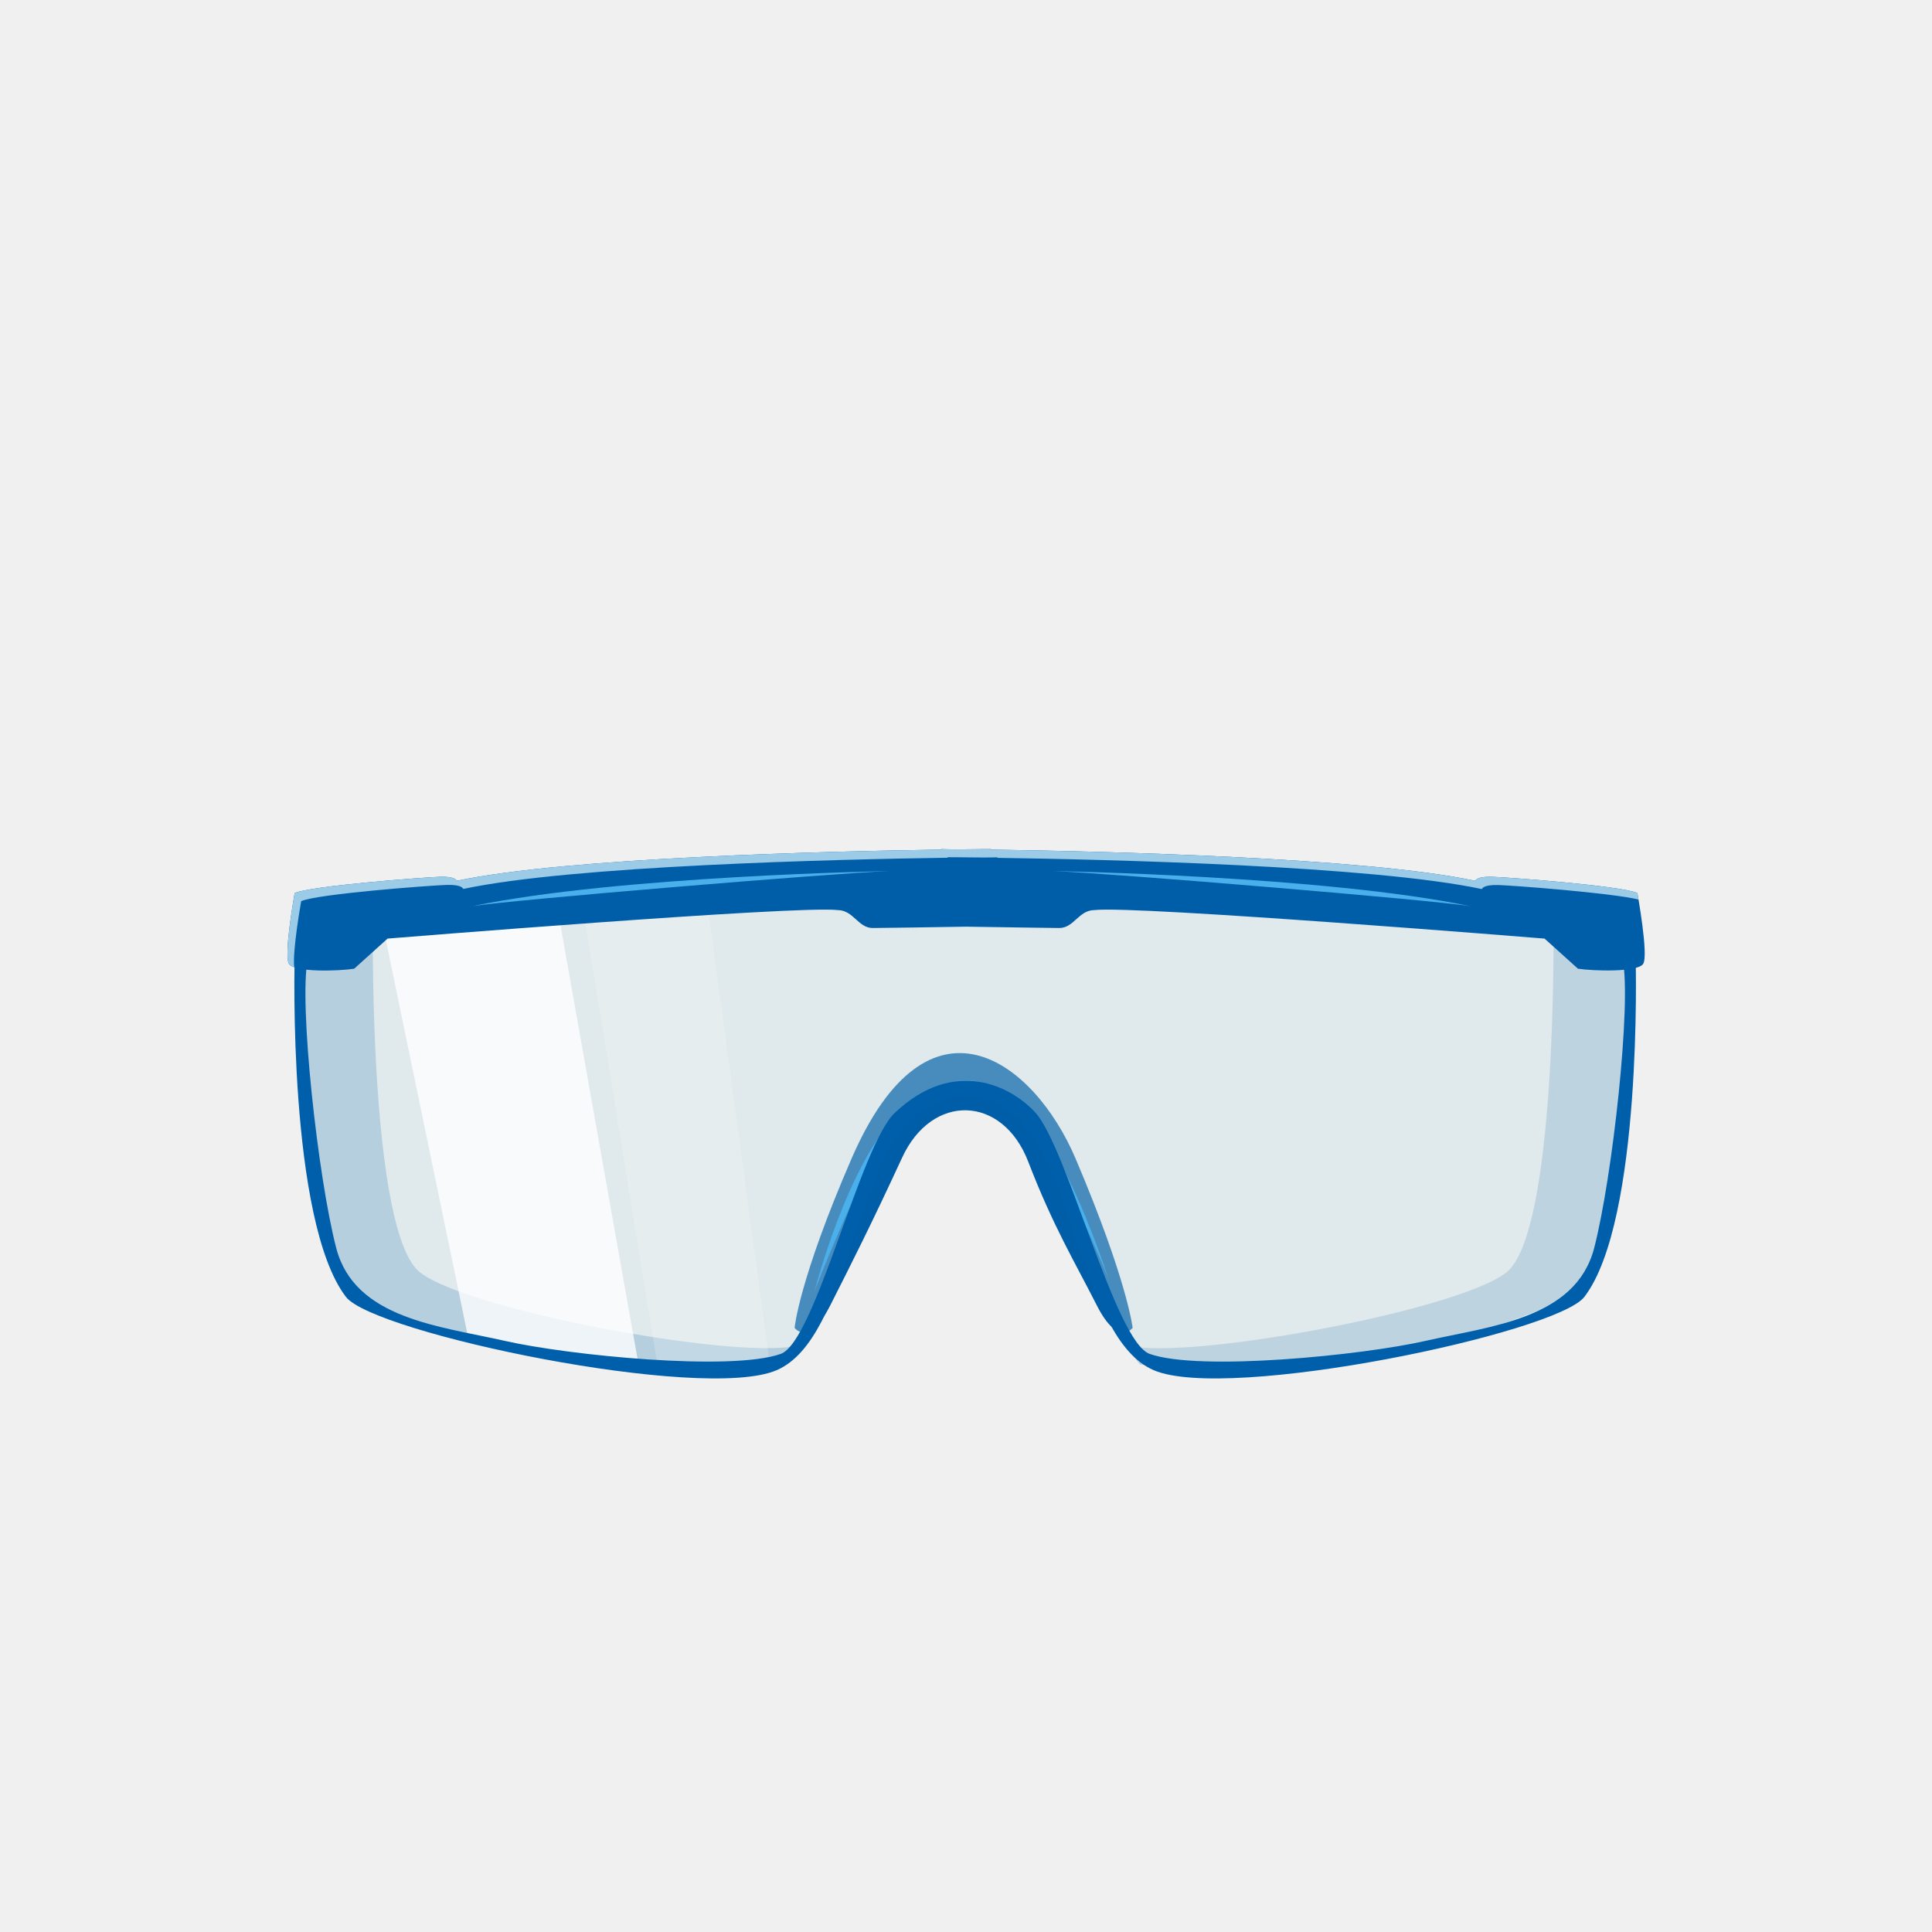
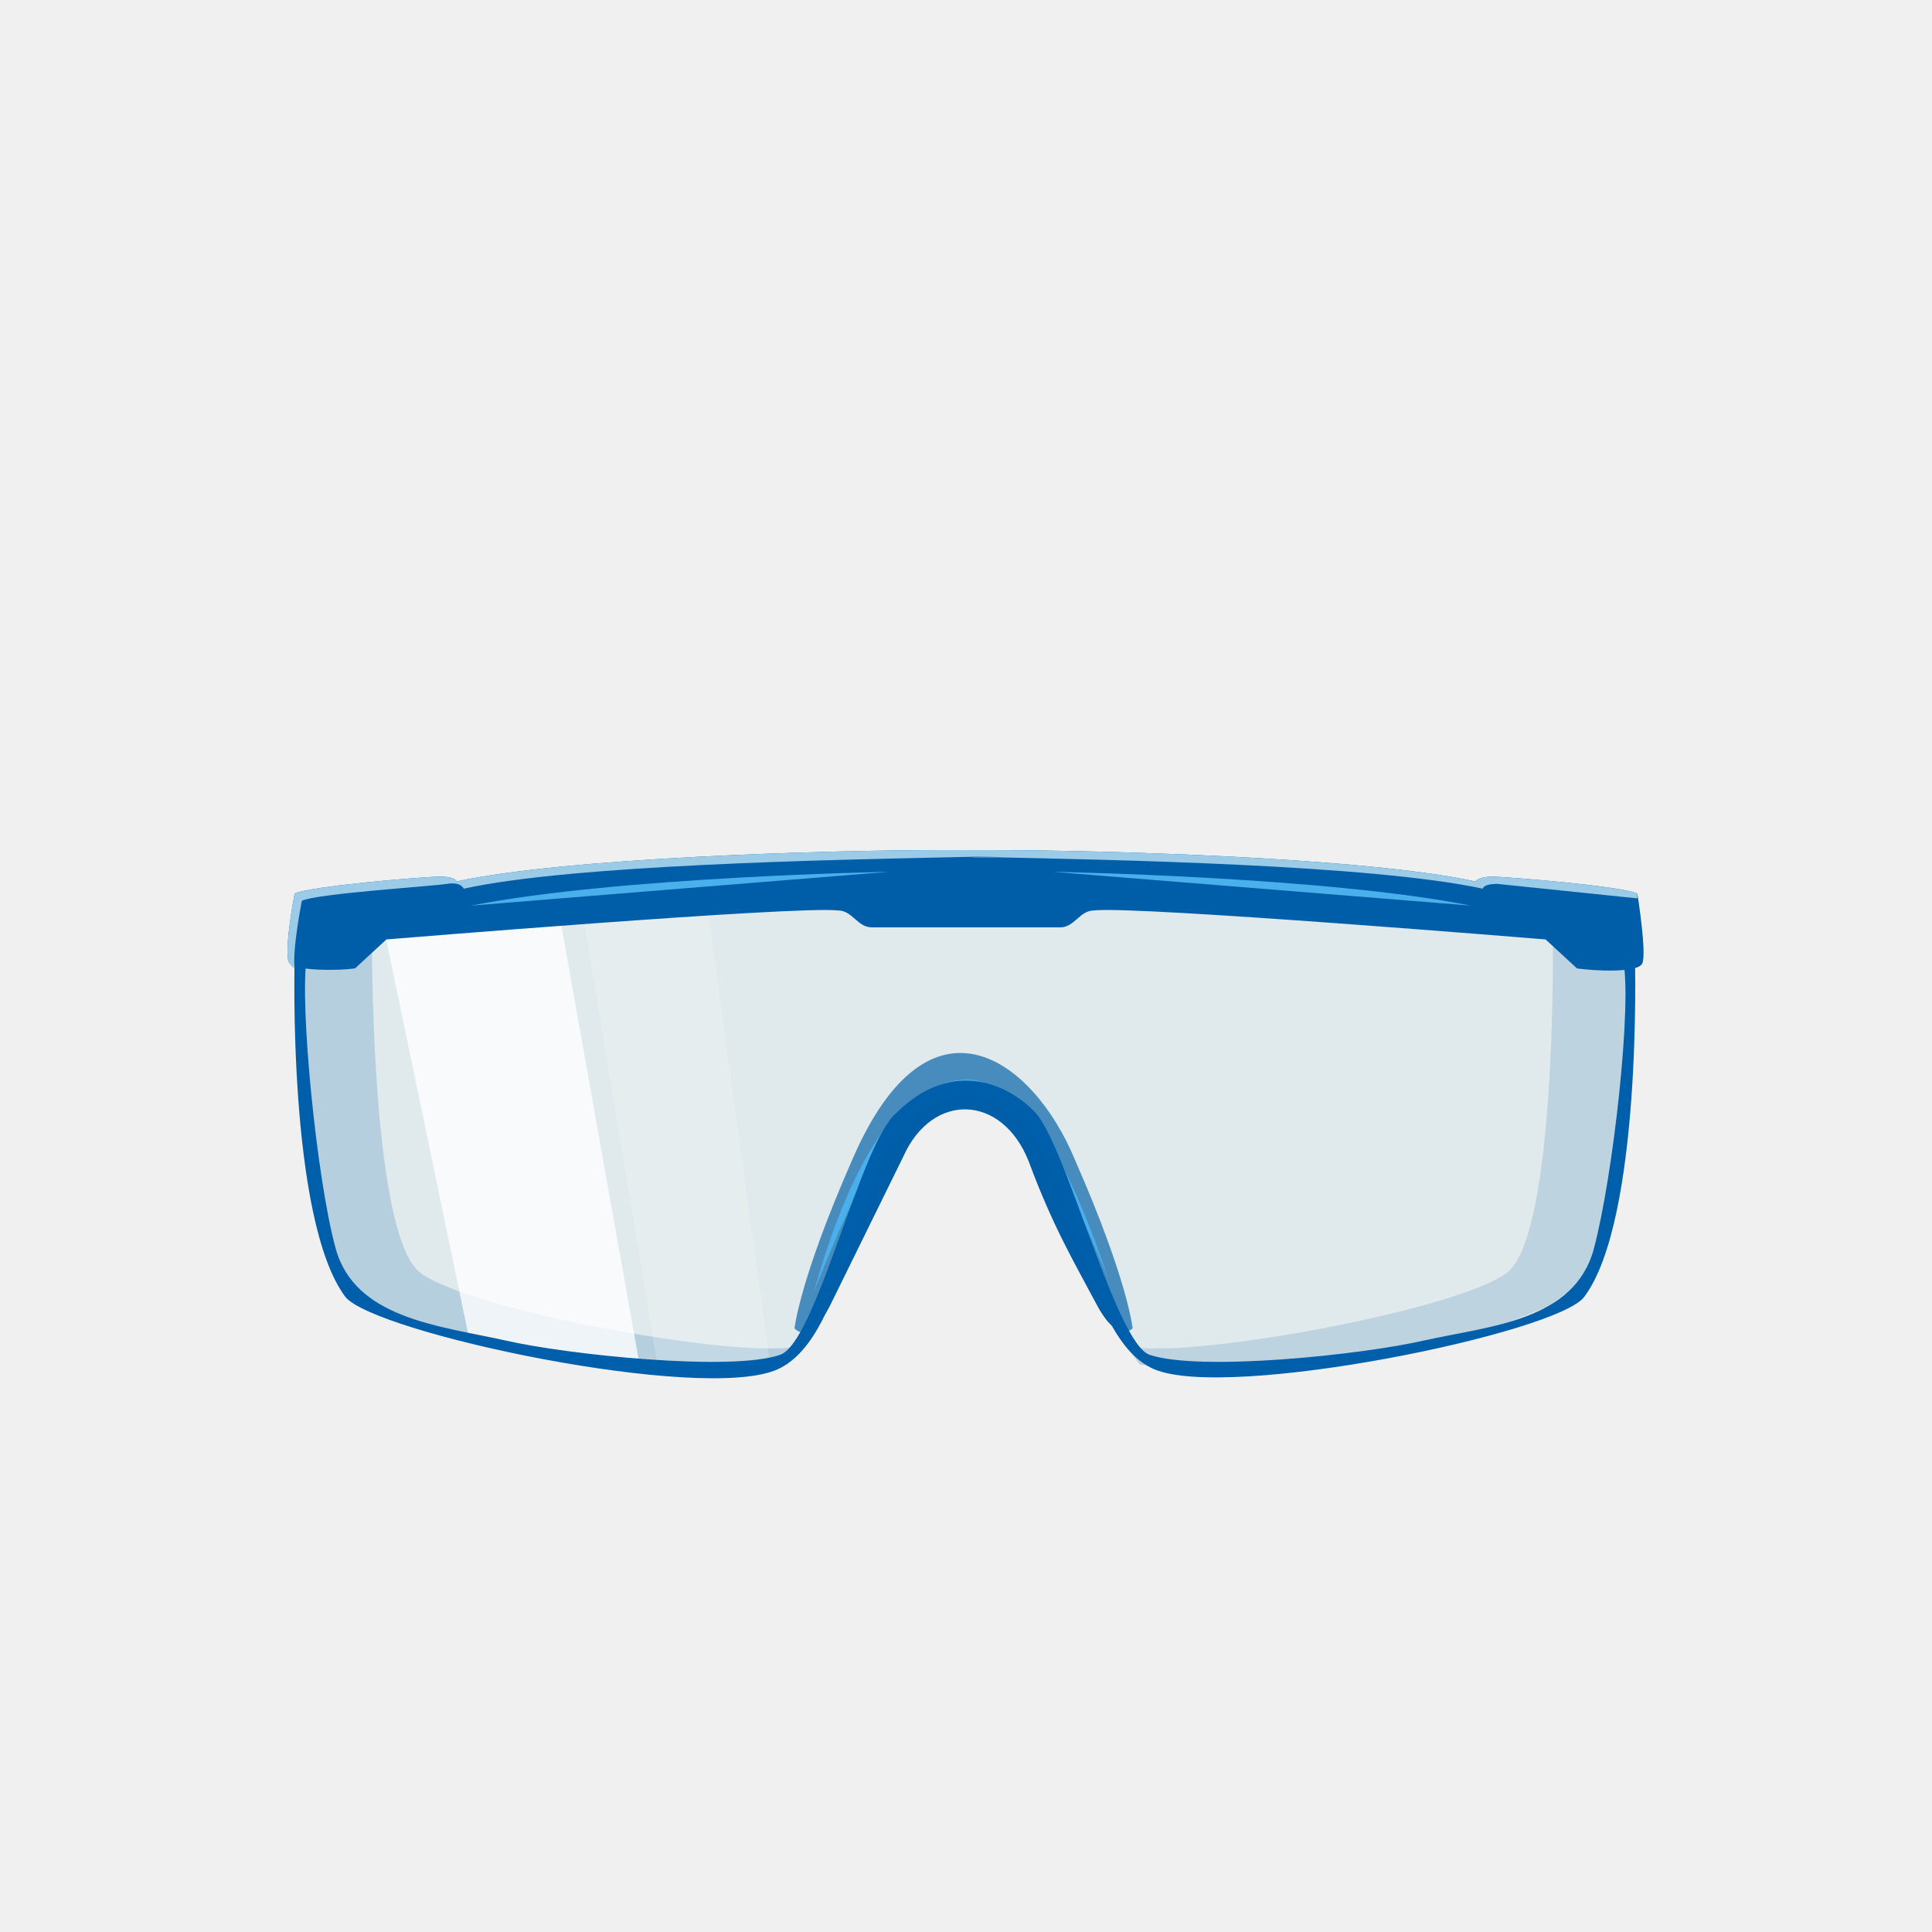
<svg xmlns="http://www.w3.org/2000/svg" id="Assets" viewBox="0 0 800 800">
  <defs>
-     <style>.cls-1,.cls-2,.cls-3{fill:#005ea9;}.cls-1{opacity:0.28;}.cls-2{opacity:0.23;}.cls-4{fill:#c3dbe1;opacity:0.37;}.cls-5,.cls-6{fill:#fff;}.cls-5{opacity:0.78;}.cls-6{opacity:0.18;}.cls-7{fill:#9bcbe6;}.cls-8{fill:#4ab0ec;}.cls-9{fill:#005fab;}</style>
+     <style>.cls-3{fill:#005ea9}</style>
  </defs>
-   <path class="cls-1" d="M173.94,526.9C152.9,510.55,154.39,385,154.39,385l-25.29,1-4.72,14.84.68,28.65,3,39.45,6.74,38.77,6.41,22.59,15.17,10.79,33.38,12.47,48.88,9.11,64.06,5.05L325.66,565l6.4-8.43C312,564.36,195,543.25,173.94,526.9Z" />
-   <path class="cls-2" d="M668.54,386l-25.29-1s1.49,125.59-19.55,141.94-138,37.46-158.12,29.67L472,565l22.93,2.69L559,562.64l48.88-9.11,33.38-12.47,15.17-10.79,6.41-22.59,6.74-38.77,3-39.45.68-28.65Z" />
-   <path class="cls-3" d="M445.35,479.7c-17.14-40.29-60.73-73.73-92.72,0-21.89,50.45-23.6,70.13-23.6,70.13s5.91,8.18,14.83-9.44,17-33.56,29.67-61c12.39-26.93,41.62-26,52.26,1.69,10.29,26.75,19.39,41.71,28.32,59.34S469,549.83,469,549.83,466.87,530.31,445.35,479.7Z" />
-   <polygon class="cls-4" points="660.45 382.26 396.46 363.72 223.17 368.44 124.05 393.05 126.74 457.45 134.83 510.04 144.95 534.99 161.13 544.43 210.35 557.92 282.84 566.35 320.6 565 332.74 554.21 343.53 536.34 351.96 510.38 363.08 481.72 374.55 460.48 389.72 452.73 408.93 451.04 427.81 462.17 440.29 486.44 450.07 515.44 461.87 547.13 471.98 561.29 484.12 566.35 516.15 567.36 570.09 560.61 616.62 550.5 644.94 541.06 655.05 534.32 667.86 504.31 671.57 461.49 674.94 420.7 675.28 395.75 660.45 382.26" />
-   <polygon class="cls-5" points="230.62 374.82 156.78 374.82 193.7 553.09 264.57 565.93 230.62 374.82" />
-   <polygon class="cls-6" points="293.12 375.69 241.37 376.16 272.05 564.04 318.9 565.93 293.12 375.69" />
-   <path class="cls-3" d="M678,369.79c-6.46-3-53.89-6.57-60.35-6.74s-6.74,1.68-6.74,1.68c-45.53-9.71-155-12.27-200.62-12.93v-.22s-3.74,0-10.28.09-10.28-.09-10.28-.09v.22c-45.65.66-155.09,3.22-200.62,12.93,0,0-.27-1.86-6.74-1.68s-53.89,3.78-60.35,6.74c0,0-4.65,25.75-2.36,29.33s20.64,3,27,2c1.56-1.37,13.83-12.47,13.83-12.47s169.8-13.81,186.44-11.8c6.49.06,8.43,7.46,14.5,7.42,4.36,0,26.5-.37,38.6-.56,12.1.19,34.24.53,38.6.56,6.07,0,8-7.36,14.5-7.42,16.64-2,186.44,11.8,186.44,11.8s12.27,11.1,13.83,12.47c6.33.95,24.68,1.56,27-2S678,369.79,678,369.79Z" />
-   <path class="cls-7" d="M678,369.79c-6.46-3-53.89-6.57-60.35-6.74s-6.74,1.68-6.74,1.68c-45.53-9.71-155-12.27-200.62-12.93v-.22s-3.74,0-10.28.09-10.28-.09-10.28-.09v.22c-45.65.66-155.09,3.22-200.62,12.93,0,0-.27-1.86-6.74-1.68s-53.89,3.78-60.35,6.74c0,0-4.65,25.75-2.36,29.33a4.13,4.13,0,0,0,2.17,1.4c-.78-7.06,2.89-27.36,2.89-27.36,6.46-3,53.88-6.57,60.35-6.74s6.74,1.68,6.74,1.68c45.53-9.71,155-12.27,200.62-12.93l0-.22s3.75,0,10.29.09S413,355,413,355l0,.22c45.66.66,155.09,3.22,200.62,12.93,0,0,.28-1.86,6.75-1.68,5.95.16,46.69,3.24,58.11,6C678.16,370.8,678,369.79,678,369.79Z" />
-   <path class="cls-8" d="M337.12,535s25.53-66.57,40.12-78.22C377.24,456.77,356.39,466.51,337.12,535ZM195.46,375.25c15.54-2.59,150.19-13.74,172.68-14.56C368.14,360.69,255.83,362.65,195.46,375.25ZM385,451.38a48.44,48.44,0,0,1,26.63,0C401.43,442.43,385,451.38,385,451.38ZM195.46,375.25a8.52,8.52,0,0,0-1.29.27Zm413.46,0,1.29.27A8.52,8.52,0,0,0,608.92,375.25Zm0,0c-60.37-12.6-172.68-14.56-172.68-14.56C458.73,361.51,593.39,372.66,608.92,375.25Zm-187.85,82.2c15.76,17,38.1,72.48,38.1,72.48C437.52,465.8,421.07,457.45,421.07,457.45Z" />
-   <path class="cls-9" d="M677.3,397.43h-5.39c3.72,17.64-4.18,90-11.8,119.35s-42.78,32.3-69.79,38.44c-26.31,6-93.81,12.71-114.29,5.39-14.3-5.1-34-85.06-47.2-99.79-9.72-10.82-33.5-23.5-58.33,0-14.37,13.6-32.91,94.69-47.2,99.79-20.48,7.32-88,.59-114.29-5.39-27-6.14-62.17-9.12-69.79-38.44s-15.52-101.71-11.8-119.35H122s-2.9,108,21.24,139.58C154.7,552,290.74,580.64,321.61,567.36s32.75-91.66,60.69-107.89c18.61-10.81,29.14-3.39,34.73,0,27.63,16.75,29.81,94.6,60.68,107.89S644.63,552,656.06,537C680.21,505.47,677.3,397.43,677.3,397.43Z" />
+   <path d="M174 527c-21-16-20-142-20-142l-25 1-5 15 1 28 3 40 7 39 6 22 15 11 34 13 49 9 64 5 23-3 6-8c-20 7-137-14-158-30Z" style="opacity:.28;fill:#005ea9" />
+   <path d="m669 386-26-1s2 126-19 142-138 37-158 30l6 8 23 3 64-5 49-9 33-13 15-11 7-22 7-39 3-40v-28Z" style="opacity:.23;fill:#005ea9" />
+   <path d="M445 480c-17-41-60-74-92 0-22 50-24 70-24 70s6 8 15-10l30-61c12-27 41-26 52 2 10 27 19 42 28 59s15 10 15 10-2-20-24-70Z" class="cls-3" />
+   <path d="m660 382-264-18-173 4-99 25 3 64 8 53 10 25 16 9 49 14 73 8 38-1 12-11 11-18 8-26 11-28 12-22 15-7 19-2 19 11 12 24 10 29 12 32 10 14 12 5 32 1 54-6 47-10 28-10 10-7 13-30 4-43 3-40v-25l-15-14z" style="fill:#c3dbe1;opacity:.37" />
+   <path d="M231 375h-74l37 178 71 13-34-191z" style="opacity:.78;fill:#fff" />
+   <path d="M293 376h-52l31 188 47 2-26-190z" style="opacity:.18;fill:#fff" />
+   <path d="M678 370c-6-3-54-7-60-7s-7 2-7 2c-46-10-155-13-201-13h-20c-46 0-155 3-201 13 0 0 0-2-7-2s-54 4-60 7c0 0-5 26-2 29s20 3 27 2l13-12s170-14 187-12c6 0 8 7 14 7h78c6 0 8-7 14-7 17-2 187 12 187 12l13 12c7 1 25 2 27-2s-2-29-2-29Z" class="cls-3" />
+   <path d="M678 370c-6-3-54-7-60-7s-7 2-7 2c-46-10-155-13-201-13h-20c-46 0-155 3-201 13 0 0 0-2-7-2s-54 4-60 7c0 0-5 26-2 29a4 4 0 0 0 2 2c-1-8 3-28 3-28 6-3 54-6 60-7s7 2 7 2c45-10 155-12 200-13s4 0 11 0h10c46 1 155 3 201 13 0 0 0-2 6-2l58 6v-2Z" style="fill:#9bcbe6" />
+   <path d="M337 535s26-67 40-78c0 0-21 10-40 78ZM195 375l173-14s-112 2-173 14Zm190 76a48 48 0 0 1 27 0c-11-9-27 0-27 0Zm-190-76a9 9 0 0 0-1 1Zm414 0 1 1a9 9 0 0 0-1-1Zm0 0c-60-12-173-14-173-14l173 14Zm-188 82c16 17 38 73 38 73-21-64-38-73-38-73Z" style="fill:#4ab0ec" />
+   <path d="M677 397h-5c4 18-4 90-12 120s-43 32-70 38c-26 6-93 13-114 6-14-5-34-85-47-100-10-11-34-24-58 0-15 13-33 95-48 100-20 7-88 0-114-6-27-6-62-9-70-38s-15-102-12-120h-5s-3 108 21 140c12 15 148 44 179 30s32-91 60-108c19-10 29-3 35 0 28 17 30 95 61 108s167-15 178-30c24-32 21-140 21-140Z" style="fill:#005fab" />
</svg>
